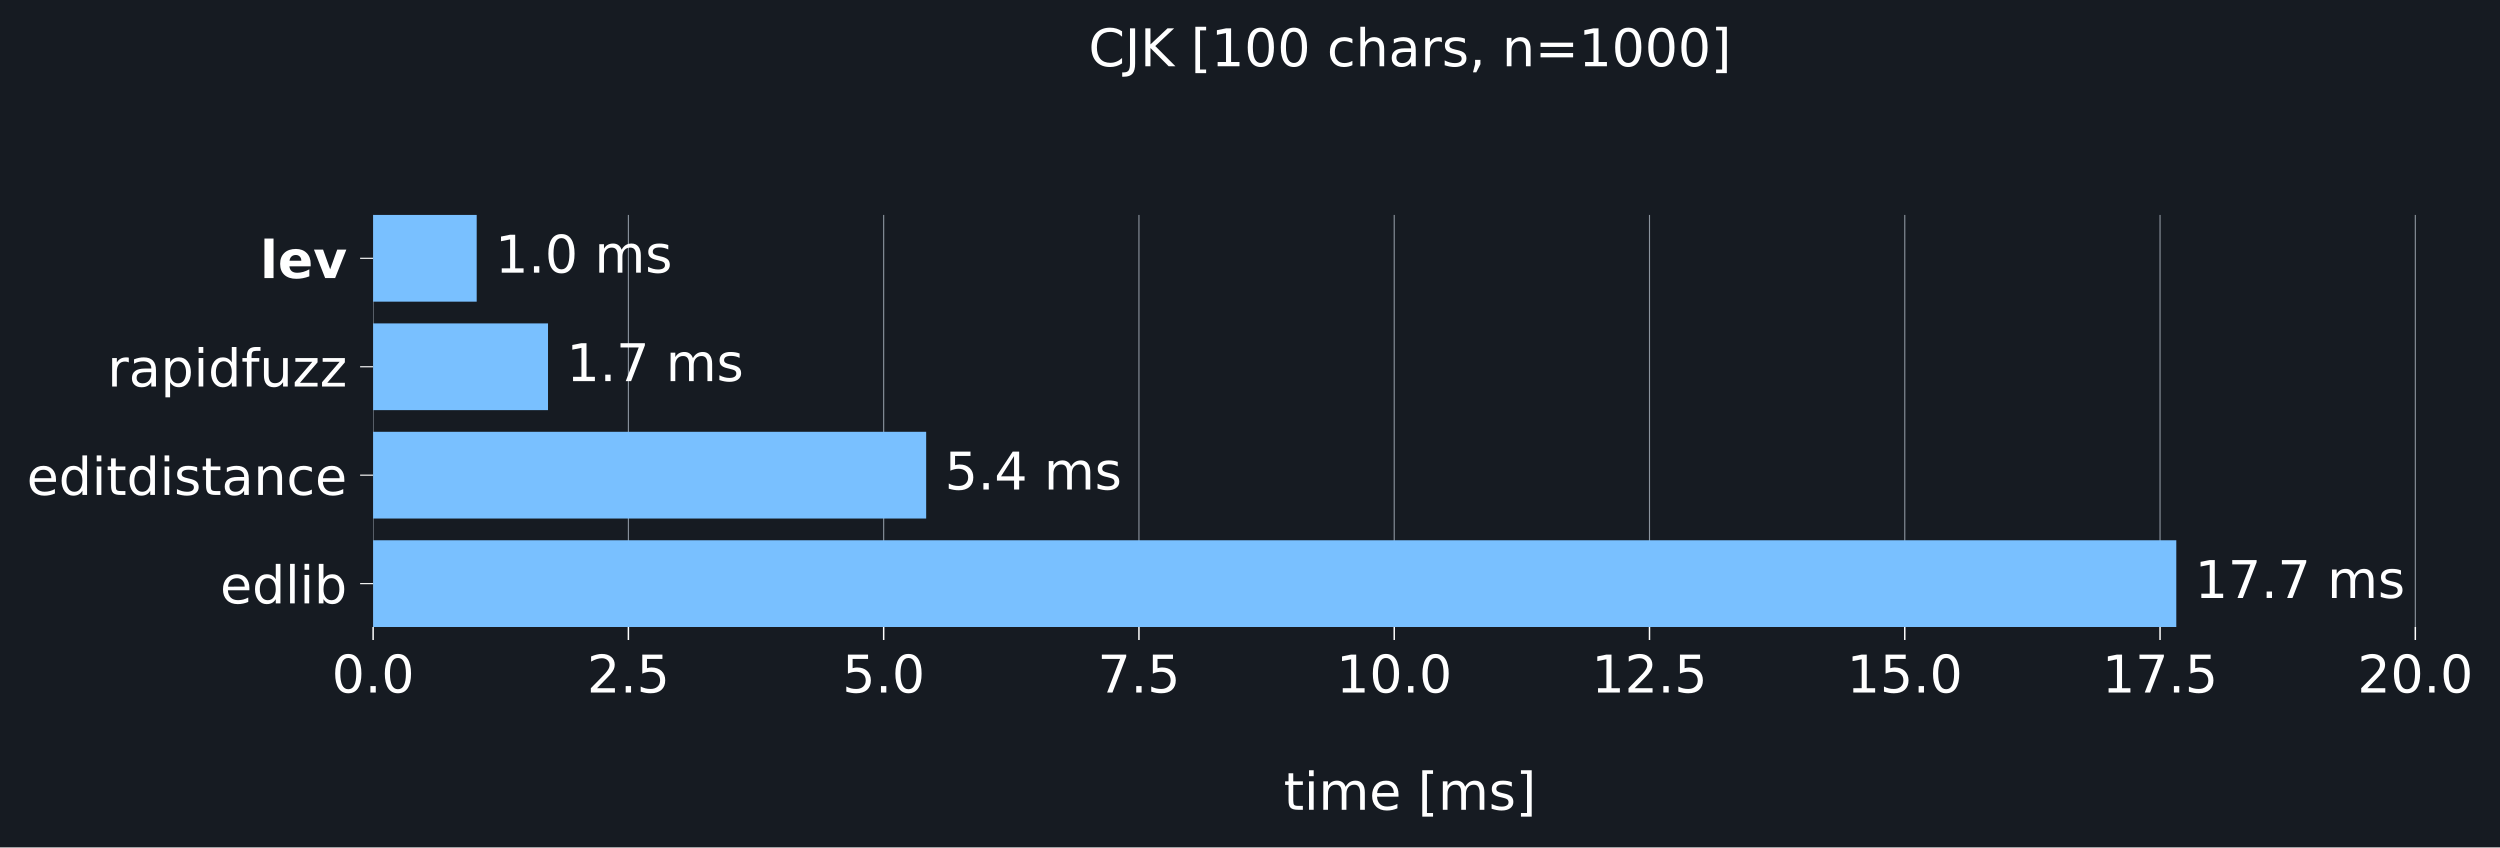
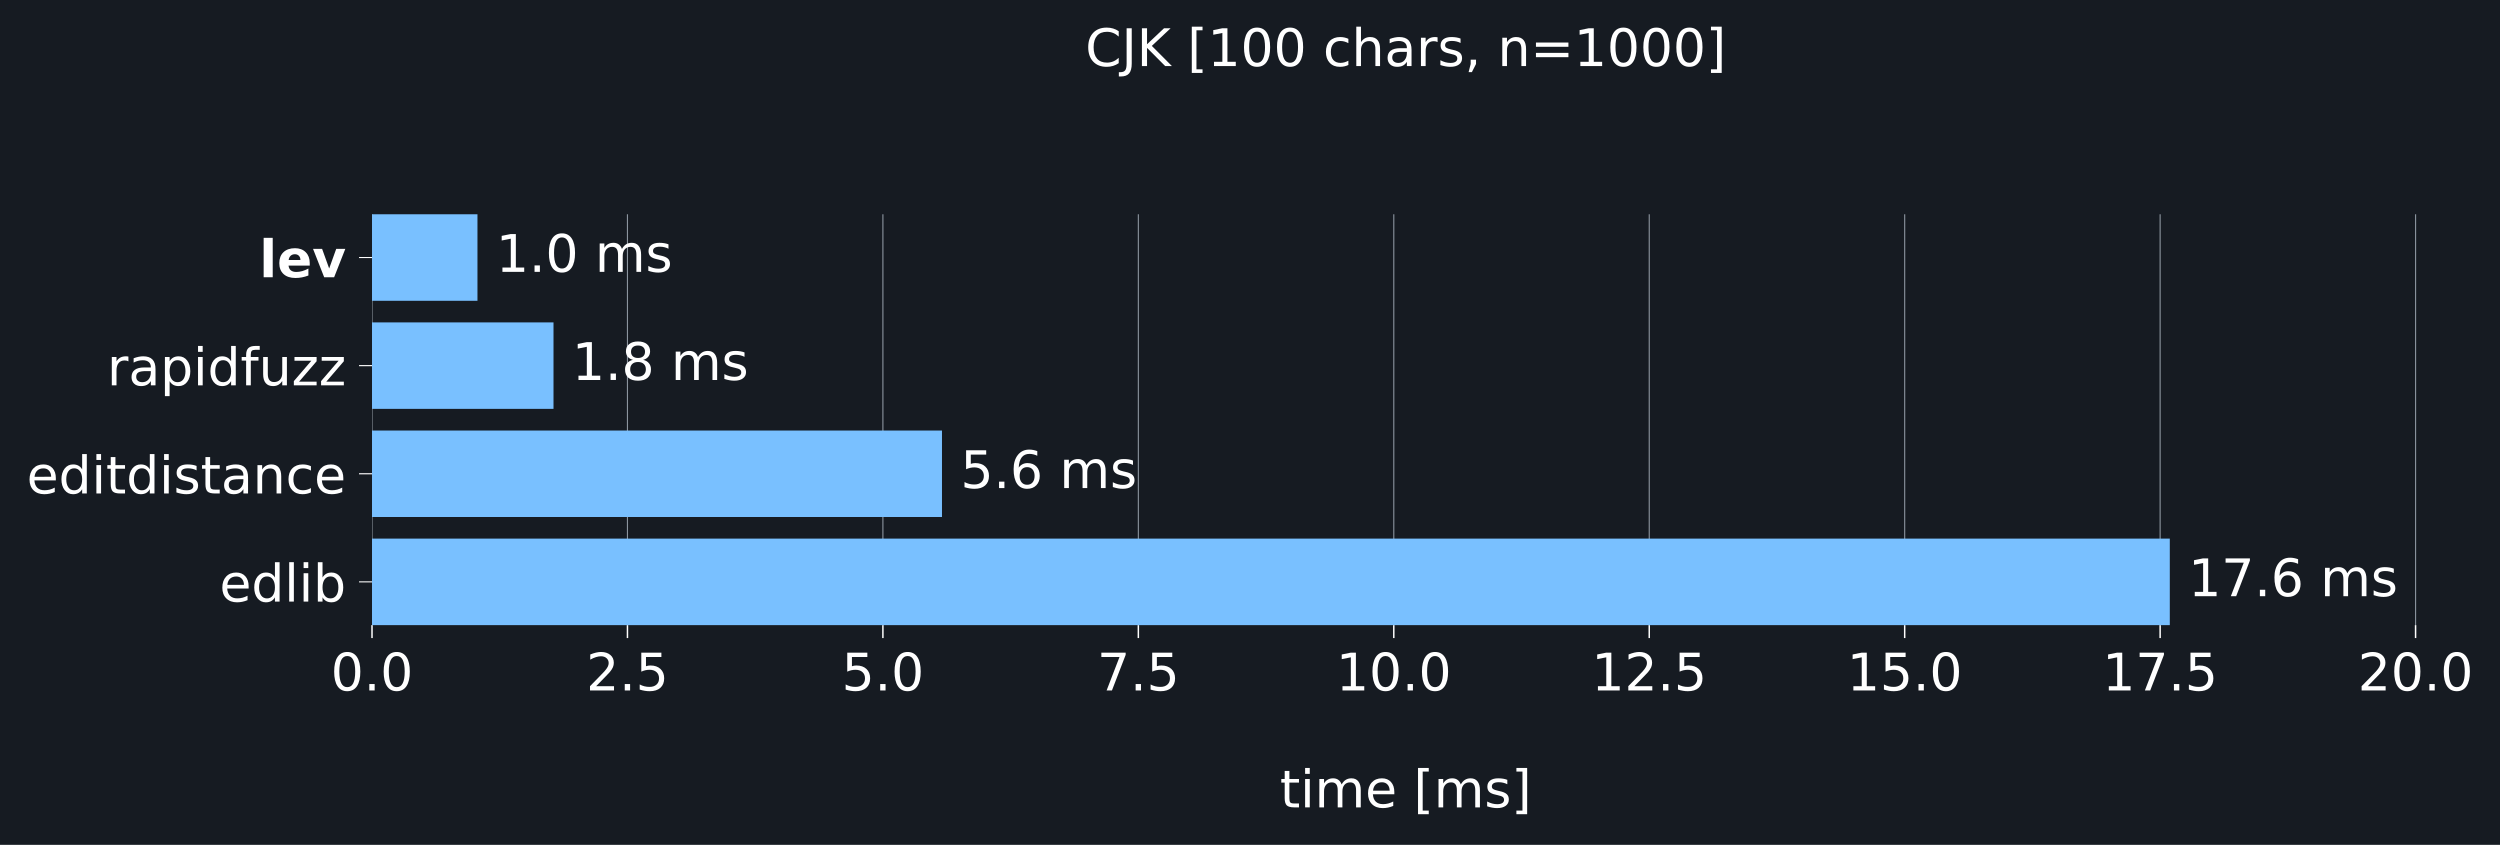
- <svg xmlns="http://www.w3.org/2000/svg" xmlns:xlink="http://www.w3.org/1999/xlink" width="672.727pt" height="228.017pt" viewBox="0 0 672.727 228.017" version="1.1">
+ <svg xmlns="http://www.w3.org/2000/svg" xmlns:xlink="http://www.w3.org/1999/xlink" width="674.739pt" height="228.017pt" viewBox="0 0 674.739 228.017" version="1.1">
  <defs>
    <style type="text/css">*{stroke-linejoin: round; stroke-linecap: butt}</style>
  </defs>
  <g id="figure_1">
    <g id="patch_1">
-       <path d="M 0 228.017 L 672.727 228.017 L 672.727 0 L 0 0 z " style="fill: #161b22" />
+       <path d="M 0 228.017 L 674.739 228.017 L 674.739 0 L 0 0 z " style="fill: #161b22" />
    </g>
    <g id="axes_1">
      <g id="patch_2">
        <path d="M 100.403 168.718 L 658.403 168.718 L 658.403 57.838 L 100.403 57.838 z " style="fill: #161b22" />
      </g>
      <g id="matplotlib.axis_1">
        <g id="xtick_1">
          <g id="line2d_1">
-             <path d="M 100.403 168.718 L 100.403 57.838 " clip-path="url(#pd94c0035bb)" style="fill: none; stroke: #8b949e; stroke-width: 0.3; stroke-linecap: square" />
+             <path d="M 100.403 168.718 L 100.403 57.838 " clip-path="url(#pfaec1bf0a8)" style="fill: none; stroke: #8b949e; stroke-width: 0.3; stroke-linecap: square" />
          </g>
          <g id="line2d_2">
            <defs>
-               <path id="mf4586775ec" d="M 0 0 L 0 3.5 " style="stroke: #ffffff; stroke-width: 0.4" />
+               <path id="m80502bba0b" d="M 0 0 L 0 3.5 " style="stroke: #ffffff; stroke-width: 0.4" />
            </defs>
            <g>
-               <use xlink:href="#mf4586775ec" x="100.403" y="168.718" style="fill: #ffffff; stroke: #ffffff; stroke-width: 0.4" />
+               <use xlink:href="#m80502bba0b" x="100.403" y="168.718" style="fill: #ffffff; stroke: #ffffff; stroke-width: 0.4" />
            </g>
          </g>
          <g id="text_1">
            <g style="fill: #ffffff" transform="translate(89.27062 186.3556) scale(0.14 -0.14)">
              <defs>
                <path id="DejaVuSans-30" d="M 2034 4250 Q 1547 4250 1301 3770 Q 1056 3291 1056 2328 Q 1056 1369 1301 889 Q 1547 409 2034 409 Q 2525 409 2770 889 Q 3016 1369 3016 2328 Q 3016 3291 2770 3770 Q 2525 4250 2034 4250 z M 2034 4750 Q 2819 4750 3233 4129 Q 3647 3509 3647 2328 Q 3647 1150 3233 529 Q 2819 -91 2034 -91 Q 1250 -91 836 529 Q 422 1150 422 2328 Q 422 3509 836 4129 Q 1250 4750 2034 4750 z " transform="scale(0.015625)" />
                <path id="DejaVuSans-2e" d="M 684 794 L 1344 794 L 1344 0 L 684 0 L 684 794 z " transform="scale(0.015625)" />
              </defs>
              <use xlink:href="#DejaVuSans-30" />
              <use xlink:href="#DejaVuSans-2e" transform="translate(63.62305 0)" />
              <use xlink:href="#DejaVuSans-30" transform="translate(95.41016 0)" />
            </g>
          </g>
        </g>
        <g id="xtick_2">
          <g id="line2d_3">
-             <path d="M 169.095 168.718 L 169.095 57.838 " clip-path="url(#pd94c0035bb)" style="fill: none; stroke: #8b949e; stroke-width: 0.3; stroke-linecap: square" />
+             <path d="M 169.347 168.718 L 169.347 57.838 " clip-path="url(#pfaec1bf0a8)" style="fill: none; stroke: #8b949e; stroke-width: 0.3; stroke-linecap: square" />
          </g>
          <g id="line2d_4">
            <g>
-               <use xlink:href="#mf4586775ec" x="169.095" y="168.718" style="fill: #ffffff; stroke: #ffffff; stroke-width: 0.4" />
+               <use xlink:href="#m80502bba0b" x="169.347" y="168.718" style="fill: #ffffff; stroke: #ffffff; stroke-width: 0.4" />
            </g>
          </g>
          <g id="text_2">
-             <g style="fill: #ffffff" transform="translate(157.963 186.3556) scale(0.14 -0.14)">
+             <g style="fill: #ffffff" transform="translate(158.2144 186.3556) scale(0.14 -0.14)">
              <defs>
                <path id="DejaVuSans-32" d="M 1228 531 L 3431 531 L 3431 0 L 469 0 L 469 531 Q 828 903 1448 1529 Q 2069 2156 2228 2338 Q 2531 2678 2651 2914 Q 2772 3150 2772 3378 Q 2772 3750 2511 3984 Q 2250 4219 1831 4219 Q 1534 4219 1204 4116 Q 875 4013 500 3803 L 500 4441 Q 881 4594 1212 4672 Q 1544 4750 1819 4750 Q 2544 4750 2975 4387 Q 3406 4025 3406 3419 Q 3406 3131 3298 2873 Q 3191 2616 2906 2266 Q 2828 2175 2409 1742 Q 1991 1309 1228 531 z " transform="scale(0.015625)" />
                <path id="DejaVuSans-35" d="M 691 4666 L 3169 4666 L 3169 4134 L 1269 4134 L 1269 2991 Q 1406 3038 1543 3061 Q 1681 3084 1819 3084 Q 2600 3084 3056 2656 Q 3513 2228 3513 1497 Q 3513 744 3044 326 Q 2575 -91 1722 -91 Q 1428 -91 1123 -41 Q 819 9 494 109 L 494 744 Q 775 591 1075 516 Q 1375 441 1709 441 Q 2250 441 2565 725 Q 2881 1009 2881 1497 Q 2881 1984 2565 2268 Q 2250 2553 1709 2553 Q 1456 2553 1204 2497 Q 953 2441 691 2322 L 691 4666 z " transform="scale(0.015625)" />
              </defs>
              <use xlink:href="#DejaVuSans-32" />
              <use xlink:href="#DejaVuSans-2e" transform="translate(63.62305 0)" />
              <use xlink:href="#DejaVuSans-35" transform="translate(95.41016 0)" />
            </g>
          </g>
        </g>
        <g id="xtick_3">
          <g id="line2d_5">
-             <path d="M 237.787 168.718 L 237.787 57.838 " clip-path="url(#pd94c0035bb)" style="fill: none; stroke: #8b949e; stroke-width: 0.3; stroke-linecap: square" />
+             <path d="M 238.29 168.718 L 238.29 57.838 " clip-path="url(#pfaec1bf0a8)" style="fill: none; stroke: #8b949e; stroke-width: 0.3; stroke-linecap: square" />
          </g>
          <g id="line2d_6">
            <g>
-               <use xlink:href="#mf4586775ec" x="237.787" y="168.718" style="fill: #ffffff; stroke: #ffffff; stroke-width: 0.4" />
+               <use xlink:href="#m80502bba0b" x="238.29" y="168.718" style="fill: #ffffff; stroke: #ffffff; stroke-width: 0.4" />
            </g>
          </g>
          <g id="text_3">
-             <g style="fill: #ffffff" transform="translate(226.6553 186.3556) scale(0.14 -0.14)">
+             <g style="fill: #ffffff" transform="translate(227.1583 186.3556) scale(0.14 -0.14)">
              <use xlink:href="#DejaVuSans-35" />
              <use xlink:href="#DejaVuSans-2e" transform="translate(63.62305 0)" />
              <use xlink:href="#DejaVuSans-30" transform="translate(95.41016 0)" />
            </g>
          </g>
        </g>
        <g id="xtick_4">
          <g id="line2d_7">
-             <path d="M 306.48 168.718 L 306.48 57.838 " clip-path="url(#pd94c0035bb)" style="fill: none; stroke: #8b949e; stroke-width: 0.3; stroke-linecap: square" />
+             <path d="M 307.234 168.718 L 307.234 57.838 " clip-path="url(#pfaec1bf0a8)" style="fill: none; stroke: #8b949e; stroke-width: 0.3; stroke-linecap: square" />
          </g>
          <g id="line2d_8">
            <g>
-               <use xlink:href="#mf4586775ec" x="306.48" y="168.718" style="fill: #ffffff; stroke: #ffffff; stroke-width: 0.4" />
+               <use xlink:href="#m80502bba0b" x="307.234" y="168.718" style="fill: #ffffff; stroke: #ffffff; stroke-width: 0.4" />
            </g>
          </g>
          <g id="text_4">
-             <g style="fill: #ffffff" transform="translate(295.3476 186.3556) scale(0.14 -0.14)">
+             <g style="fill: #ffffff" transform="translate(296.1021 186.3556) scale(0.14 -0.14)">
              <defs>
                <path id="DejaVuSans-37" d="M 525 4666 L 3525 4666 L 3525 4397 L 1831 0 L 1172 0 L 2766 4134 L 525 4134 L 525 4666 z " transform="scale(0.015625)" />
              </defs>
              <use xlink:href="#DejaVuSans-37" />
              <use xlink:href="#DejaVuSans-2e" transform="translate(63.62305 0)" />
              <use xlink:href="#DejaVuSans-35" transform="translate(95.41016 0)" />
            </g>
          </g>
        </g>
        <g id="xtick_5">
          <g id="line2d_9">
-             <path d="M 375.172 168.718 L 375.172 57.838 " clip-path="url(#pd94c0035bb)" style="fill: none; stroke: #8b949e; stroke-width: 0.3; stroke-linecap: square" />
+             <path d="M 376.178 168.718 L 376.178 57.838 " clip-path="url(#pfaec1bf0a8)" style="fill: none; stroke: #8b949e; stroke-width: 0.3; stroke-linecap: square" />
          </g>
          <g id="line2d_10">
            <g>
-               <use xlink:href="#mf4586775ec" x="375.172" y="168.718" style="fill: #ffffff; stroke: #ffffff; stroke-width: 0.4" />
+               <use xlink:href="#m80502bba0b" x="376.178" y="168.718" style="fill: #ffffff; stroke: #ffffff; stroke-width: 0.4" />
            </g>
          </g>
          <g id="text_5">
-             <g style="fill: #ffffff" transform="translate(359.5862 186.3556) scale(0.14 -0.14)">
+             <g style="fill: #ffffff" transform="translate(360.5921 186.3556) scale(0.14 -0.14)">
              <defs>
                <path id="DejaVuSans-31" d="M 794 531 L 1825 531 L 1825 4091 L 703 3866 L 703 4441 L 1819 4666 L 2450 4666 L 2450 531 L 3481 531 L 3481 0 L 794 0 L 794 531 z " transform="scale(0.015625)" />
              </defs>
              <use xlink:href="#DejaVuSans-31" />
              <use xlink:href="#DejaVuSans-30" transform="translate(63.62305 0)" />
              <use xlink:href="#DejaVuSans-2e" transform="translate(127.2461 0)" />
              <use xlink:href="#DejaVuSans-30" transform="translate(159.0332 0)" />
            </g>
          </g>
        </g>
        <g id="xtick_6">
          <g id="line2d_11">
-             <path d="M 443.864 168.718 L 443.864 57.838 " clip-path="url(#pd94c0035bb)" style="fill: none; stroke: #8b949e; stroke-width: 0.3; stroke-linecap: square" />
+             <path d="M 445.122 168.718 L 445.122 57.838 " clip-path="url(#pfaec1bf0a8)" style="fill: none; stroke: #8b949e; stroke-width: 0.3; stroke-linecap: square" />
          </g>
          <g id="line2d_12">
            <g>
-               <use xlink:href="#mf4586775ec" x="443.864" y="168.718" style="fill: #ffffff; stroke: #ffffff; stroke-width: 0.4" />
+               <use xlink:href="#m80502bba0b" x="445.122" y="168.718" style="fill: #ffffff; stroke: #ffffff; stroke-width: 0.4" />
            </g>
          </g>
          <g id="text_6">
-             <g style="fill: #ffffff" transform="translate(428.2785 186.3556) scale(0.14 -0.14)">
+             <g style="fill: #ffffff" transform="translate(429.536 186.3556) scale(0.14 -0.14)">
              <use xlink:href="#DejaVuSans-31" />
              <use xlink:href="#DejaVuSans-32" transform="translate(63.62305 0)" />
              <use xlink:href="#DejaVuSans-2e" transform="translate(127.2461 0)" />
              <use xlink:href="#DejaVuSans-35" transform="translate(159.0332 0)" />
            </g>
          </g>
        </g>
        <g id="xtick_7">
          <g id="line2d_13">
-             <path d="M 512.557 168.718 L 512.557 57.838 " clip-path="url(#pd94c0035bb)" style="fill: none; stroke: #8b949e; stroke-width: 0.3; stroke-linecap: square" />
+             <path d="M 514.066 168.718 L 514.066 57.838 " clip-path="url(#pfaec1bf0a8)" style="fill: none; stroke: #8b949e; stroke-width: 0.3; stroke-linecap: square" />
          </g>
          <g id="line2d_14">
            <g>
-               <use xlink:href="#mf4586775ec" x="512.557" y="168.718" style="fill: #ffffff; stroke: #ffffff; stroke-width: 0.4" />
+               <use xlink:href="#m80502bba0b" x="514.066" y="168.718" style="fill: #ffffff; stroke: #ffffff; stroke-width: 0.4" />
            </g>
          </g>
          <g id="text_7">
-             <g style="fill: #ffffff" transform="translate(496.9708 186.3556) scale(0.14 -0.14)">
+             <g style="fill: #ffffff" transform="translate(498.4798 186.3556) scale(0.14 -0.14)">
              <use xlink:href="#DejaVuSans-31" />
              <use xlink:href="#DejaVuSans-35" transform="translate(63.62305 0)" />
              <use xlink:href="#DejaVuSans-2e" transform="translate(127.2461 0)" />
              <use xlink:href="#DejaVuSans-30" transform="translate(159.0332 0)" />
            </g>
          </g>
        </g>
        <g id="xtick_8">
          <g id="line2d_15">
-             <path d="M 581.249 168.718 L 581.249 57.838 " clip-path="url(#pd94c0035bb)" style="fill: none; stroke: #8b949e; stroke-width: 0.3; stroke-linecap: square" />
+             <path d="M 583.01 168.718 L 583.01 57.838 " clip-path="url(#pfaec1bf0a8)" style="fill: none; stroke: #8b949e; stroke-width: 0.3; stroke-linecap: square" />
          </g>
          <g id="line2d_16">
            <g>
-               <use xlink:href="#mf4586775ec" x="581.249" y="168.718" style="fill: #ffffff; stroke: #ffffff; stroke-width: 0.4" />
+               <use xlink:href="#m80502bba0b" x="583.01" y="168.718" style="fill: #ffffff; stroke: #ffffff; stroke-width: 0.4" />
            </g>
          </g>
          <g id="text_8">
-             <g style="fill: #ffffff" transform="translate(565.6632 186.3556) scale(0.14 -0.14)">
+             <g style="fill: #ffffff" transform="translate(567.4236 186.3556) scale(0.14 -0.14)">
              <use xlink:href="#DejaVuSans-31" />
              <use xlink:href="#DejaVuSans-37" transform="translate(63.62305 0)" />
              <use xlink:href="#DejaVuSans-2e" transform="translate(127.2461 0)" />
              <use xlink:href="#DejaVuSans-35" transform="translate(159.0332 0)" />
            </g>
          </g>
        </g>
        <g id="xtick_9">
          <g id="line2d_17">
-             <path d="M 649.941 168.718 L 649.941 57.838 " clip-path="url(#pd94c0035bb)" style="fill: none; stroke: #8b949e; stroke-width: 0.3; stroke-linecap: square" />
+             <path d="M 651.953 168.718 L 651.953 57.838 " clip-path="url(#pfaec1bf0a8)" style="fill: none; stroke: #8b949e; stroke-width: 0.3; stroke-linecap: square" />
          </g>
          <g id="line2d_18">
            <g>
-               <use xlink:href="#mf4586775ec" x="649.941" y="168.718" style="fill: #ffffff; stroke: #ffffff; stroke-width: 0.4" />
+               <use xlink:href="#m80502bba0b" x="651.953" y="168.718" style="fill: #ffffff; stroke: #ffffff; stroke-width: 0.4" />
            </g>
          </g>
          <g id="text_9">
-             <g style="fill: #ffffff" transform="translate(634.3555 186.3556) scale(0.14 -0.14)">
+             <g style="fill: #ffffff" transform="translate(636.3674 186.3556) scale(0.14 -0.14)">
              <use xlink:href="#DejaVuSans-32" />
              <use xlink:href="#DejaVuSans-30" transform="translate(63.62305 0)" />
              <use xlink:href="#DejaVuSans-2e" transform="translate(127.2461 0)" />
              <use xlink:href="#DejaVuSans-30" transform="translate(159.0332 0)" />
            </g>
          </g>
        </g>
        <g id="text_10">
          <g style="fill: #ffffff" transform="translate(345.4364 217.905) scale(0.14 -0.14)">
            <defs>
              <path id="DejaVuSans-74" d="M 1172 4494 L 1172 3500 L 2356 3500 L 2356 3053 L 1172 3053 L 1172 1153 Q 1172 725 1289 603 Q 1406 481 1766 481 L 2356 481 L 2356 0 L 1766 0 Q 1100 0 847 248 Q 594 497 594 1153 L 594 3053 L 172 3053 L 172 3500 L 594 3500 L 594 4494 L 1172 4494 z " transform="scale(0.015625)" />
              <path id="DejaVuSans-69" d="M 603 3500 L 1178 3500 L 1178 0 L 603 0 L 603 3500 z M 603 4863 L 1178 4863 L 1178 4134 L 603 4134 L 603 4863 z " transform="scale(0.015625)" />
              <path id="DejaVuSans-6d" d="M 3328 2828 Q 3544 3216 3844 3400 Q 4144 3584 4550 3584 Q 5097 3584 5394 3201 Q 5691 2819 5691 2113 L 5691 0 L 5113 0 L 5113 2094 Q 5113 2597 4934 2840 Q 4756 3084 4391 3084 Q 3944 3084 3684 2787 Q 3425 2491 3425 1978 L 3425 0 L 2847 0 L 2847 2094 Q 2847 2600 2669 2842 Q 2491 3084 2119 3084 Q 1678 3084 1418 2786 Q 1159 2488 1159 1978 L 1159 0 L 581 0 L 581 3500 L 1159 3500 L 1159 2956 Q 1356 3278 1631 3431 Q 1906 3584 2284 3584 Q 2666 3584 2933 3390 Q 3200 3197 3328 2828 z " transform="scale(0.015625)" />
              <path id="DejaVuSans-65" d="M 3597 1894 L 3597 1613 L 953 1613 Q 991 1019 1311 708 Q 1631 397 2203 397 Q 2534 397 2845 478 Q 3156 559 3463 722 L 3463 178 Q 3153 47 2828 -22 Q 2503 -91 2169 -91 Q 1331 -91 842 396 Q 353 884 353 1716 Q 353 2575 817 3079 Q 1281 3584 2069 3584 Q 2775 3584 3186 3129 Q 3597 2675 3597 1894 z M 3022 2063 Q 3016 2534 2758 2815 Q 2500 3097 2075 3097 Q 1594 3097 1305 2825 Q 1016 2553 972 2059 L 3022 2063 z " transform="scale(0.015625)" />
              <path id="DejaVuSans-20" transform="scale(0.015625)" />
              <path id="DejaVuSans-5b" d="M 550 4863 L 1875 4863 L 1875 4416 L 1125 4416 L 1125 -397 L 1875 -397 L 1875 -844 L 550 -844 L 550 4863 z " transform="scale(0.015625)" />
              <path id="DejaVuSans-73" d="M 2834 3397 L 2834 2853 Q 2591 2978 2328 3040 Q 2066 3103 1784 3103 Q 1356 3103 1142 2972 Q 928 2841 928 2578 Q 928 2378 1081 2264 Q 1234 2150 1697 2047 L 1894 2003 Q 2506 1872 2764 1633 Q 3022 1394 3022 966 Q 3022 478 2636 193 Q 2250 -91 1575 -91 Q 1294 -91 989 -36 Q 684 19 347 128 L 347 722 Q 666 556 975 473 Q 1284 391 1588 391 Q 1994 391 2212 530 Q 2431 669 2431 922 Q 2431 1156 2273 1281 Q 2116 1406 1581 1522 L 1381 1569 Q 847 1681 609 1914 Q 372 2147 372 2553 Q 372 3047 722 3315 Q 1072 3584 1716 3584 Q 2034 3584 2315 3537 Q 2597 3491 2834 3397 z " transform="scale(0.015625)" />
              <path id="DejaVuSans-5d" d="M 1947 4863 L 1947 -844 L 622 -844 L 622 -397 L 1369 -397 L 1369 4416 L 622 4416 L 622 4863 L 1947 4863 z " transform="scale(0.015625)" />
            </defs>
            <use xlink:href="#DejaVuSans-74" />
            <use xlink:href="#DejaVuSans-69" transform="translate(39.20898 0)" />
            <use xlink:href="#DejaVuSans-6d" transform="translate(66.99219 0)" />
            <use xlink:href="#DejaVuSans-65" transform="translate(164.4043 0)" />
            <use xlink:href="#DejaVuSans-20" transform="translate(225.9277 0)" />
            <use xlink:href="#DejaVuSans-5b" transform="translate(257.7148 0)" />
            <use xlink:href="#DejaVuSans-6d" transform="translate(296.7285 0)" />
            <use xlink:href="#DejaVuSans-73" transform="translate(394.1406 0)" />
            <use xlink:href="#DejaVuSans-5d" transform="translate(446.2402 0)" />
          </g>
        </g>
      </g>
      <g id="matplotlib.axis_2">
        <g id="ytick_1">
          <g id="line2d_19">
            <defs>
-               <path id="m092e30bbe4" d="M 0 0 L -3.5 0 " style="stroke: #ffffff; stroke-width: 0.3" />
+               <path id="m019ea41647" d="M 0 0 L -3.5 0 " style="stroke: #ffffff; stroke-width: 0.3" />
            </defs>
            <g>
-               <use xlink:href="#m092e30bbe4" x="100.403" y="157.046" style="fill: #ffffff; stroke: #ffffff; stroke-width: 0.3" />
+               <use xlink:href="#m019ea41647" x="100.403" y="157.046" style="fill: #ffffff; stroke: #ffffff; stroke-width: 0.3" />
            </g>
          </g>
          <g id="text_11">
            <g style="fill: #ffffff" transform="translate(59.23406 162.3651) scale(0.14 -0.14)">
              <defs>
                <path id="DejaVuSans-64" d="M 2906 2969 L 2906 4863 L 3481 4863 L 3481 0 L 2906 0 L 2906 525 Q 2725 213 2448 61 Q 2172 -91 1784 -91 Q 1150 -91 751 415 Q 353 922 353 1747 Q 353 2572 751 3078 Q 1150 3584 1784 3584 Q 2172 3584 2448 3432 Q 2725 3281 2906 2969 z M 947 1747 Q 947 1113 1208 752 Q 1469 391 1925 391 Q 2381 391 2643 752 Q 2906 1113 2906 1747 Q 2906 2381 2643 2742 Q 2381 3103 1925 3103 Q 1469 3103 1208 2742 Q 947 2381 947 1747 z " transform="scale(0.015625)" />
                <path id="DejaVuSans-6c" d="M 603 4863 L 1178 4863 L 1178 0 L 603 0 L 603 4863 z " transform="scale(0.015625)" />
                <path id="DejaVuSans-62" d="M 3116 1747 Q 3116 2381 2855 2742 Q 2594 3103 2138 3103 Q 1681 3103 1420 2742 Q 1159 2381 1159 1747 Q 1159 1113 1420 752 Q 1681 391 2138 391 Q 2594 391 2855 752 Q 3116 1113 3116 1747 z M 1159 2969 Q 1341 3281 1617 3432 Q 1894 3584 2278 3584 Q 2916 3584 3314 3078 Q 3713 2572 3713 1747 Q 3713 922 3314 415 Q 2916 -91 2278 -91 Q 1894 -91 1617 61 Q 1341 213 1159 525 L 1159 0 L 581 0 L 581 4863 L 1159 4863 L 1159 2969 z " transform="scale(0.015625)" />
              </defs>
              <use xlink:href="#DejaVuSans-65" />
              <use xlink:href="#DejaVuSans-64" transform="translate(61.52344 0)" />
              <use xlink:href="#DejaVuSans-6c" transform="translate(125 0)" />
              <use xlink:href="#DejaVuSans-69" transform="translate(152.7832 0)" />
              <use xlink:href="#DejaVuSans-62" transform="translate(180.5664 0)" />
            </g>
          </g>
        </g>
        <g id="ytick_2">
          <g id="line2d_20">
            <g>
-               <use xlink:href="#m092e30bbe4" x="100.403" y="127.867" style="fill: #ffffff; stroke: #ffffff; stroke-width: 0.3" />
+               <use xlink:href="#m019ea41647" x="100.403" y="127.867" style="fill: #ffffff; stroke: #ffffff; stroke-width: 0.3" />
            </g>
          </g>
          <g id="text_12">
            <g style="fill: #ffffff" transform="translate(7.2 133.1862) scale(0.14 -0.14)">
              <defs>
                <path id="DejaVuSans-61" d="M 2194 1759 Q 1497 1759 1228 1600 Q 959 1441 959 1056 Q 959 750 1161 570 Q 1363 391 1709 391 Q 2188 391 2477 730 Q 2766 1069 2766 1631 L 2766 1759 L 2194 1759 z M 3341 1997 L 3341 0 L 2766 0 L 2766 531 Q 2569 213 2275 61 Q 1981 -91 1556 -91 Q 1019 -91 701 211 Q 384 513 384 1019 Q 384 1609 779 1909 Q 1175 2209 1959 2209 L 2766 2209 L 2766 2266 Q 2766 2663 2505 2880 Q 2244 3097 1772 3097 Q 1472 3097 1187 3025 Q 903 2953 641 2809 L 641 3341 Q 956 3463 1253 3523 Q 1550 3584 1831 3584 Q 2591 3584 2966 3190 Q 3341 2797 3341 1997 z " transform="scale(0.015625)" />
                <path id="DejaVuSans-6e" d="M 3513 2113 L 3513 0 L 2938 0 L 2938 2094 Q 2938 2591 2744 2837 Q 2550 3084 2163 3084 Q 1697 3084 1428 2787 Q 1159 2491 1159 1978 L 1159 0 L 581 0 L 581 3500 L 1159 3500 L 1159 2956 Q 1366 3272 1645 3428 Q 1925 3584 2291 3584 Q 2894 3584 3203 3211 Q 3513 2838 3513 2113 z " transform="scale(0.015625)" />
                <path id="DejaVuSans-63" d="M 3122 3366 L 3122 2828 Q 2878 2963 2633 3030 Q 2388 3097 2138 3097 Q 1578 3097 1268 2742 Q 959 2388 959 1747 Q 959 1106 1268 751 Q 1578 397 2138 397 Q 2388 397 2633 464 Q 2878 531 3122 666 L 3122 134 Q 2881 22 2623 -34 Q 2366 -91 2075 -91 Q 1284 -91 818 406 Q 353 903 353 1747 Q 353 2603 823 3093 Q 1294 3584 2113 3584 Q 2378 3584 2631 3529 Q 2884 3475 3122 3366 z " transform="scale(0.015625)" />
              </defs>
              <use xlink:href="#DejaVuSans-65" />
              <use xlink:href="#DejaVuSans-64" transform="translate(61.52344 0)" />
              <use xlink:href="#DejaVuSans-69" transform="translate(125 0)" />
              <use xlink:href="#DejaVuSans-74" transform="translate(152.7832 0)" />
              <use xlink:href="#DejaVuSans-64" transform="translate(191.9922 0)" />
              <use xlink:href="#DejaVuSans-69" transform="translate(255.4688 0)" />
              <use xlink:href="#DejaVuSans-73" transform="translate(283.252 0)" />
              <use xlink:href="#DejaVuSans-74" transform="translate(335.3516 0)" />
              <use xlink:href="#DejaVuSans-61" transform="translate(374.5605 0)" />
              <use xlink:href="#DejaVuSans-6e" transform="translate(435.8398 0)" />
              <use xlink:href="#DejaVuSans-63" transform="translate(499.2188 0)" />
              <use xlink:href="#DejaVuSans-65" transform="translate(554.1992 0)" />
            </g>
          </g>
        </g>
        <g id="ytick_3">
          <g id="line2d_21">
            <g>
-               <use xlink:href="#m092e30bbe4" x="100.403" y="98.688" style="fill: #ffffff; stroke: #ffffff; stroke-width: 0.3" />
+               <use xlink:href="#m019ea41647" x="100.403" y="98.688" style="fill: #ffffff; stroke: #ffffff; stroke-width: 0.3" />
            </g>
          </g>
          <g id="text_13">
            <g style="fill: #ffffff" transform="translate(28.90656 104.0072) scale(0.14 -0.14)">
              <defs>
                <path id="DejaVuSans-72" d="M 2631 2963 Q 2534 3019 2420 3045 Q 2306 3072 2169 3072 Q 1681 3072 1420 2755 Q 1159 2438 1159 1844 L 1159 0 L 581 0 L 581 3500 L 1159 3500 L 1159 2956 Q 1341 3275 1631 3429 Q 1922 3584 2338 3584 Q 2397 3584 2469 3576 Q 2541 3569 2628 3553 L 2631 2963 z " transform="scale(0.015625)" />
                <path id="DejaVuSans-70" d="M 1159 525 L 1159 -1331 L 581 -1331 L 581 3500 L 1159 3500 L 1159 2969 Q 1341 3281 1617 3432 Q 1894 3584 2278 3584 Q 2916 3584 3314 3078 Q 3713 2572 3713 1747 Q 3713 922 3314 415 Q 2916 -91 2278 -91 Q 1894 -91 1617 61 Q 1341 213 1159 525 z M 3116 1747 Q 3116 2381 2855 2742 Q 2594 3103 2138 3103 Q 1681 3103 1420 2742 Q 1159 2381 1159 1747 Q 1159 1113 1420 752 Q 1681 391 2138 391 Q 2594 391 2855 752 Q 3116 1113 3116 1747 z " transform="scale(0.015625)" />
                <path id="DejaVuSans-66" d="M 2375 4863 L 2375 4384 L 1825 4384 Q 1516 4384 1395 4259 Q 1275 4134 1275 3809 L 1275 3500 L 2222 3500 L 2222 3053 L 1275 3053 L 1275 0 L 697 0 L 697 3053 L 147 3053 L 147 3500 L 697 3500 L 697 3744 Q 697 4328 969 4595 Q 1241 4863 1831 4863 L 2375 4863 z " transform="scale(0.015625)" />
                <path id="DejaVuSans-75" d="M 544 1381 L 544 3500 L 1119 3500 L 1119 1403 Q 1119 906 1312 657 Q 1506 409 1894 409 Q 2359 409 2629 706 Q 2900 1003 2900 1516 L 2900 3500 L 3475 3500 L 3475 0 L 2900 0 L 2900 538 Q 2691 219 2414 64 Q 2138 -91 1772 -91 Q 1169 -91 856 284 Q 544 659 544 1381 z M 1991 3584 L 1991 3584 z " transform="scale(0.015625)" />
                <path id="DejaVuSans-7a" d="M 353 3500 L 3084 3500 L 3084 2975 L 922 459 L 3084 459 L 3084 0 L 275 0 L 275 525 L 2438 3041 L 353 3041 L 353 3500 z " transform="scale(0.015625)" />
              </defs>
              <use xlink:href="#DejaVuSans-72" />
              <use xlink:href="#DejaVuSans-61" transform="translate(41.11328 0)" />
              <use xlink:href="#DejaVuSans-70" transform="translate(102.3926 0)" />
              <use xlink:href="#DejaVuSans-69" transform="translate(165.8691 0)" />
              <use xlink:href="#DejaVuSans-64" transform="translate(193.6523 0)" />
              <use xlink:href="#DejaVuSans-66" transform="translate(257.1289 0)" />
              <use xlink:href="#DejaVuSans-75" transform="translate(292.334 0)" />
              <use xlink:href="#DejaVuSans-7a" transform="translate(355.7129 0)" />
              <use xlink:href="#DejaVuSans-7a" transform="translate(408.2031 0)" />
            </g>
          </g>
        </g>
        <g id="ytick_4">
          <g id="line2d_22">
            <g>
-               <use xlink:href="#m092e30bbe4" x="100.403" y="69.509" style="fill: #ffffff; stroke: #ffffff; stroke-width: 0.3" />
+               <use xlink:href="#m019ea41647" x="100.403" y="69.509" style="fill: #ffffff; stroke: #ffffff; stroke-width: 0.3" />
            </g>
          </g>
          <g id="text_14">
            <g style="fill: #ffffff" transform="translate(69.98125 74.8283) scale(0.14 -0.14)">
              <defs>
                <path id="DejaVuSans-Bold-6c" d="M 538 4863 L 1656 4863 L 1656 0 L 538 0 L 538 4863 z " transform="scale(0.015625)" />
                <path id="DejaVuSans-Bold-65" d="M 4031 1759 L 4031 1441 L 1416 1441 Q 1456 1047 1700 850 Q 1944 653 2381 653 Q 2734 653 3104 758 Q 3475 863 3866 1075 L 3866 213 Q 3469 63 3072 -14 Q 2675 -91 2278 -91 Q 1328 -91 801 392 Q 275 875 275 1747 Q 275 2603 792 3093 Q 1309 3584 2216 3584 Q 3041 3584 3536 3087 Q 4031 2591 4031 1759 z M 2881 2131 Q 2881 2450 2695 2645 Q 2509 2841 2209 2841 Q 1884 2841 1681 2658 Q 1478 2475 1428 2131 L 2881 2131 z " transform="scale(0.015625)" />
                <path id="DejaVuSans-Bold-76" d="M 97 3500 L 1216 3500 L 2088 1081 L 2956 3500 L 4078 3500 L 2700 0 L 1472 0 L 97 3500 z " transform="scale(0.015625)" />
              </defs>
              <use xlink:href="#DejaVuSans-Bold-6c" />
              <use xlink:href="#DejaVuSans-Bold-65" transform="translate(34.27734 0)" />
              <use xlink:href="#DejaVuSans-Bold-76" transform="translate(102.0996 0)" />
            </g>
          </g>
        </g>
      </g>
      <g id="patch_3">
-         <path d="M 100.403 168.718 L 585.62 168.718 L 585.62 145.375 L 100.403 145.375 z " clip-path="url(#pd94c0035bb)" style="fill: #79c0ff" />
+         <path d="M 100.403 168.718 L 585.62 168.718 L 585.62 145.375 L 100.403 145.375 z " clip-path="url(#pfaec1bf0a8)" style="fill: #79c0ff" />
      </g>
      <g id="patch_4">
-         <path d="M 100.403 139.539 L 249.222 139.539 L 249.222 116.196 L 100.403 116.196 z " clip-path="url(#pd94c0035bb)" style="fill: #79c0ff" />
+         <path d="M 100.403 139.539 L 254.237 139.539 L 254.237 116.196 L 100.403 116.196 z " clip-path="url(#pfaec1bf0a8)" style="fill: #79c0ff" />
      </g>
      <g id="patch_5">
-         <path d="M 100.403 110.36 L 147.465 110.36 L 147.465 87.017 L 100.403 87.017 z " clip-path="url(#pd94c0035bb)" style="fill: #79c0ff" />
+         <path d="M 100.403 110.36 L 149.389 110.36 L 149.389 87.017 L 100.403 87.017 z " clip-path="url(#pfaec1bf0a8)" style="fill: #79c0ff" />
      </g>
      <g id="patch_6">
-         <path d="M 100.403 81.181 L 128.275 81.181 L 128.275 57.838 L 100.403 57.838 z " clip-path="url(#pd94c0035bb)" style="fill: #79c0ff" />
+         <path d="M 100.403 81.181 L 128.866 81.181 L 128.866 57.838 L 100.403 57.838 z " clip-path="url(#pfaec1bf0a8)" style="fill: #79c0ff" />
      </g>
      <g id="text_15">
        <g style="fill: #ffffff" transform="translate(590.6202 160.9094) scale(0.14 -0.14)">
+           <defs>
+             <path id="DejaVuSans-36" d="M 2113 2584 Q 1688 2584 1439 2293 Q 1191 2003 1191 1497 Q 1191 994 1439 701 Q 1688 409 2113 409 Q 2538 409 2786 701 Q 3034 994 3034 1497 Q 3034 2003 2786 2293 Q 2538 2584 2113 2584 z M 3366 4563 L 3366 3988 Q 3128 4100 2886 4159 Q 2644 4219 2406 4219 Q 1781 4219 1451 3797 Q 1122 3375 1075 2522 Q 1259 2794 1537 2939 Q 1816 3084 2150 3084 Q 2853 3084 3261 2657 Q 3669 2231 3669 1497 Q 3669 778 3244 343 Q 2819 -91 2113 -91 Q 1303 -91 875 529 Q 447 1150 447 2328 Q 447 3434 972 4092 Q 1497 4750 2381 4750 Q 2619 4750 2861 4703 Q 3103 4656 3366 4563 z " transform="scale(0.015625)" />
+           </defs>
          <use xlink:href="#DejaVuSans-31" />
          <use xlink:href="#DejaVuSans-37" transform="translate(63.62305 0)" />
          <use xlink:href="#DejaVuSans-2e" transform="translate(127.2461 0)" />
-           <use xlink:href="#DejaVuSans-37" transform="translate(159.0332 0)" />
+           <use xlink:href="#DejaVuSans-36" transform="translate(159.0332 0)" />
          <use xlink:href="#DejaVuSans-20" transform="translate(222.6562 0)" />
          <use xlink:href="#DejaVuSans-6d" transform="translate(254.4434 0)" />
          <use xlink:href="#DejaVuSans-73" transform="translate(351.8555 0)" />
        </g>
      </g>
      <g id="text_16">
-         <g style="fill: #ffffff" transform="translate(254.2224 131.7304) scale(0.14 -0.14)">
-           <defs>
-             <path id="DejaVuSans-34" d="M 2419 4116 L 825 1625 L 2419 1625 L 2419 4116 z M 2253 4666 L 3047 4666 L 3047 1625 L 3713 1625 L 3713 1100 L 3047 1100 L 3047 0 L 2419 0 L 2419 1100 L 313 1100 L 313 1709 L 2253 4666 z " transform="scale(0.015625)" />
-           </defs>
+         <g style="fill: #ffffff" transform="translate(259.2371 131.7304) scale(0.14 -0.14)">
          <use xlink:href="#DejaVuSans-35" />
          <use xlink:href="#DejaVuSans-2e" transform="translate(63.62305 0)" />
-           <use xlink:href="#DejaVuSans-34" transform="translate(95.41016 0)" />
+           <use xlink:href="#DejaVuSans-36" transform="translate(95.41016 0)" />
          <use xlink:href="#DejaVuSans-20" transform="translate(159.0332 0)" />
          <use xlink:href="#DejaVuSans-6d" transform="translate(190.8203 0)" />
          <use xlink:href="#DejaVuSans-73" transform="translate(288.2324 0)" />
        </g>
      </g>
      <g id="text_17">
-         <g style="fill: #ffffff" transform="translate(152.4651 102.5515) scale(0.14 -0.14)">
+         <g style="fill: #ffffff" transform="translate(154.3885 102.5515) scale(0.14 -0.14)">
+           <defs>
+             <path id="DejaVuSans-38" d="M 2034 2216 Q 1584 2216 1326 1975 Q 1069 1734 1069 1313 Q 1069 891 1326 650 Q 1584 409 2034 409 Q 2484 409 2743 651 Q 3003 894 3003 1313 Q 3003 1734 2745 1975 Q 2488 2216 2034 2216 z M 1403 2484 Q 997 2584 770 2862 Q 544 3141 544 3541 Q 544 4100 942 4425 Q 1341 4750 2034 4750 Q 2731 4750 3128 4425 Q 3525 4100 3525 3541 Q 3525 3141 3298 2862 Q 3072 2584 2669 2484 Q 3125 2378 3379 2068 Q 3634 1759 3634 1313 Q 3634 634 3220 271 Q 2806 -91 2034 -91 Q 1263 -91 848 271 Q 434 634 434 1313 Q 434 1759 690 2068 Q 947 2378 1403 2484 z M 1172 3481 Q 1172 3119 1398 2916 Q 1625 2713 2034 2713 Q 2441 2713 2670 2916 Q 2900 3119 2900 3481 Q 2900 3844 2670 4047 Q 2441 4250 2034 4250 Q 1625 4250 1398 4047 Q 1172 3844 1172 3481 z " transform="scale(0.015625)" />
+           </defs>
          <use xlink:href="#DejaVuSans-31" />
          <use xlink:href="#DejaVuSans-2e" transform="translate(63.62305 0)" />
-           <use xlink:href="#DejaVuSans-37" transform="translate(95.41016 0)" />
+           <use xlink:href="#DejaVuSans-38" transform="translate(95.41016 0)" />
          <use xlink:href="#DejaVuSans-20" transform="translate(159.0332 0)" />
          <use xlink:href="#DejaVuSans-6d" transform="translate(190.8203 0)" />
          <use xlink:href="#DejaVuSans-73" transform="translate(288.2324 0)" />
        </g>
      </g>
      <g id="text_18">
-         <g style="fill: #ffffff" transform="translate(133.2747 73.37252) scale(0.14 -0.14)">
+         <g style="fill: #ffffff" transform="translate(133.8663 73.37252) scale(0.14 -0.14)">
          <use xlink:href="#DejaVuSans-31" />
          <use xlink:href="#DejaVuSans-2e" transform="translate(63.62305 0)" />
          <use xlink:href="#DejaVuSans-30" transform="translate(95.41016 0)" />
          <use xlink:href="#DejaVuSans-20" transform="translate(159.0332 0)" />
          <use xlink:href="#DejaVuSans-6d" transform="translate(190.8203 0)" />
          <use xlink:href="#DejaVuSans-73" transform="translate(288.2324 0)" />
        </g>
      </g>
      <g id="text_19">
        <g style="fill: #ffffff" transform="translate(292.9211 17.83781) scale(0.14 -0.14)">
          <defs>
            <path id="DejaVuSans-43" d="M 4122 4306 L 4122 3641 Q 3803 3938 3442 4084 Q 3081 4231 2675 4231 Q 1875 4231 1450 3742 Q 1025 3253 1025 2328 Q 1025 1406 1450 917 Q 1875 428 2675 428 Q 3081 428 3442 575 Q 3803 722 4122 1019 L 4122 359 Q 3791 134 3420 21 Q 3050 -91 2638 -91 Q 1578 -91 968 557 Q 359 1206 359 2328 Q 359 3453 968 4101 Q 1578 4750 2638 4750 Q 3056 4750 3426 4639 Q 3797 4528 4122 4306 z " transform="scale(0.015625)" />
            <path id="DejaVuSans-4a" d="M 628 4666 L 1259 4666 L 1259 325 Q 1259 -519 939 -900 Q 619 -1281 -91 -1281 L -331 -1281 L -331 -750 L -134 -750 Q 284 -750 456 -515 Q 628 -281 628 325 L 628 4666 z " transform="scale(0.015625)" />
            <path id="DejaVuSans-4b" d="M 628 4666 L 1259 4666 L 1259 2694 L 3353 4666 L 4166 4666 L 1850 2491 L 4331 0 L 3500 0 L 1259 2247 L 1259 0 L 628 0 L 628 4666 z " transform="scale(0.015625)" />
            <path id="DejaVuSans-68" d="M 3513 2113 L 3513 0 L 2938 0 L 2938 2094 Q 2938 2591 2744 2837 Q 2550 3084 2163 3084 Q 1697 3084 1428 2787 Q 1159 2491 1159 1978 L 1159 0 L 581 0 L 581 4863 L 1159 4863 L 1159 2956 Q 1366 3272 1645 3428 Q 1925 3584 2291 3584 Q 2894 3584 3203 3211 Q 3513 2838 3513 2113 z " transform="scale(0.015625)" />
            <path id="DejaVuSans-2c" d="M 750 794 L 1409 794 L 1409 256 L 897 -744 L 494 -744 L 750 256 L 750 794 z " transform="scale(0.015625)" />
            <path id="DejaVuSans-3d" d="M 678 2906 L 4684 2906 L 4684 2381 L 678 2381 L 678 2906 z M 678 1631 L 4684 1631 L 4684 1100 L 678 1100 L 678 1631 z " transform="scale(0.015625)" />
          </defs>
          <use xlink:href="#DejaVuSans-43" />
          <use xlink:href="#DejaVuSans-4a" transform="translate(69.82422 0)" />
          <use xlink:href="#DejaVuSans-4b" transform="translate(99.31641 0)" />
          <use xlink:href="#DejaVuSans-20" transform="translate(164.8926 0)" />
          <use xlink:href="#DejaVuSans-5b" transform="translate(196.6797 0)" />
          <use xlink:href="#DejaVuSans-31" transform="translate(235.6934 0)" />
          <use xlink:href="#DejaVuSans-30" transform="translate(299.3164 0)" />
          <use xlink:href="#DejaVuSans-30" transform="translate(362.9395 0)" />
          <use xlink:href="#DejaVuSans-20" transform="translate(426.5625 0)" />
          <use xlink:href="#DejaVuSans-63" transform="translate(458.3496 0)" />
          <use xlink:href="#DejaVuSans-68" transform="translate(513.3301 0)" />
          <use xlink:href="#DejaVuSans-61" transform="translate(576.709 0)" />
          <use xlink:href="#DejaVuSans-72" transform="translate(637.9883 0)" />
          <use xlink:href="#DejaVuSans-73" transform="translate(679.1016 0)" />
          <use xlink:href="#DejaVuSans-2c" transform="translate(731.2012 0)" />
          <use xlink:href="#DejaVuSans-20" transform="translate(762.9883 0)" />
          <use xlink:href="#DejaVuSans-6e" transform="translate(794.7754 0)" />
          <use xlink:href="#DejaVuSans-3d" transform="translate(858.1543 0)" />
          <use xlink:href="#DejaVuSans-31" transform="translate(941.9434 0)" />
          <use xlink:href="#DejaVuSans-30" transform="translate(1005.566 0)" />
          <use xlink:href="#DejaVuSans-30" transform="translate(1069.189 0)" />
          <use xlink:href="#DejaVuSans-30" transform="translate(1132.812 0)" />
          <use xlink:href="#DejaVuSans-5d" transform="translate(1196.436 0)" />
        </g>
      </g>
    </g>
  </g>
  <defs>
-     <clipPath id="pd94c0035bb">
+     <clipPath id="pfaec1bf0a8">
      <rect x="100.403" y="57.838" width="558" height="110.88" />
    </clipPath>
  </defs>
</svg>
